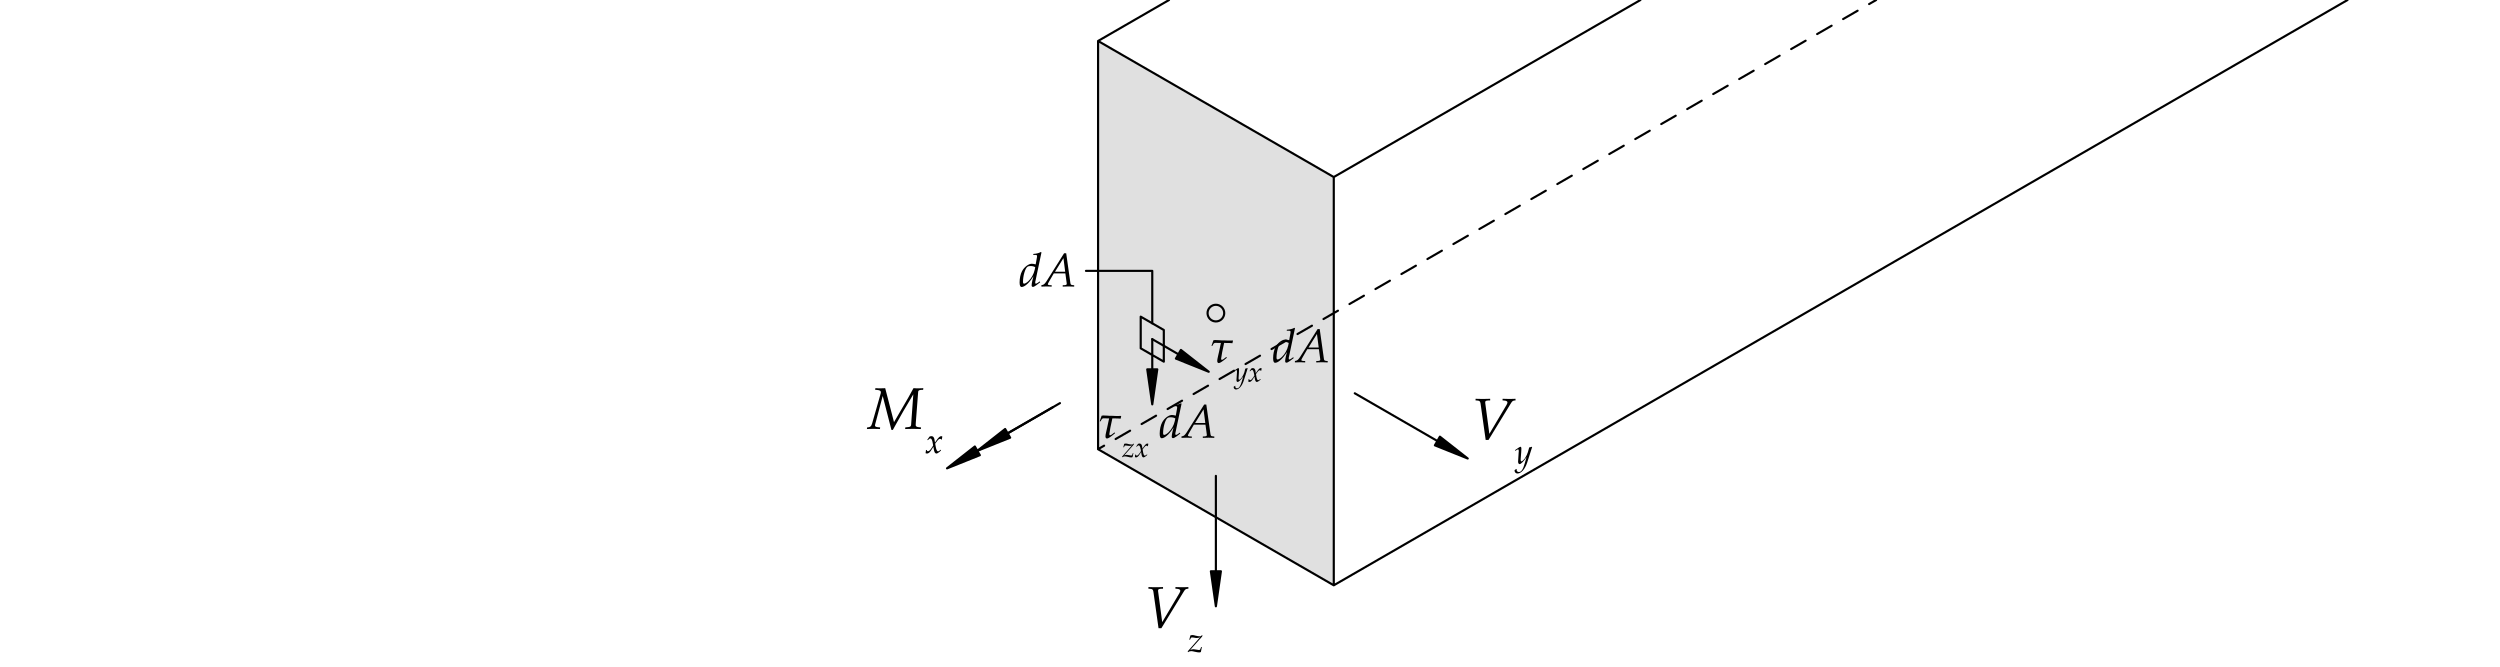
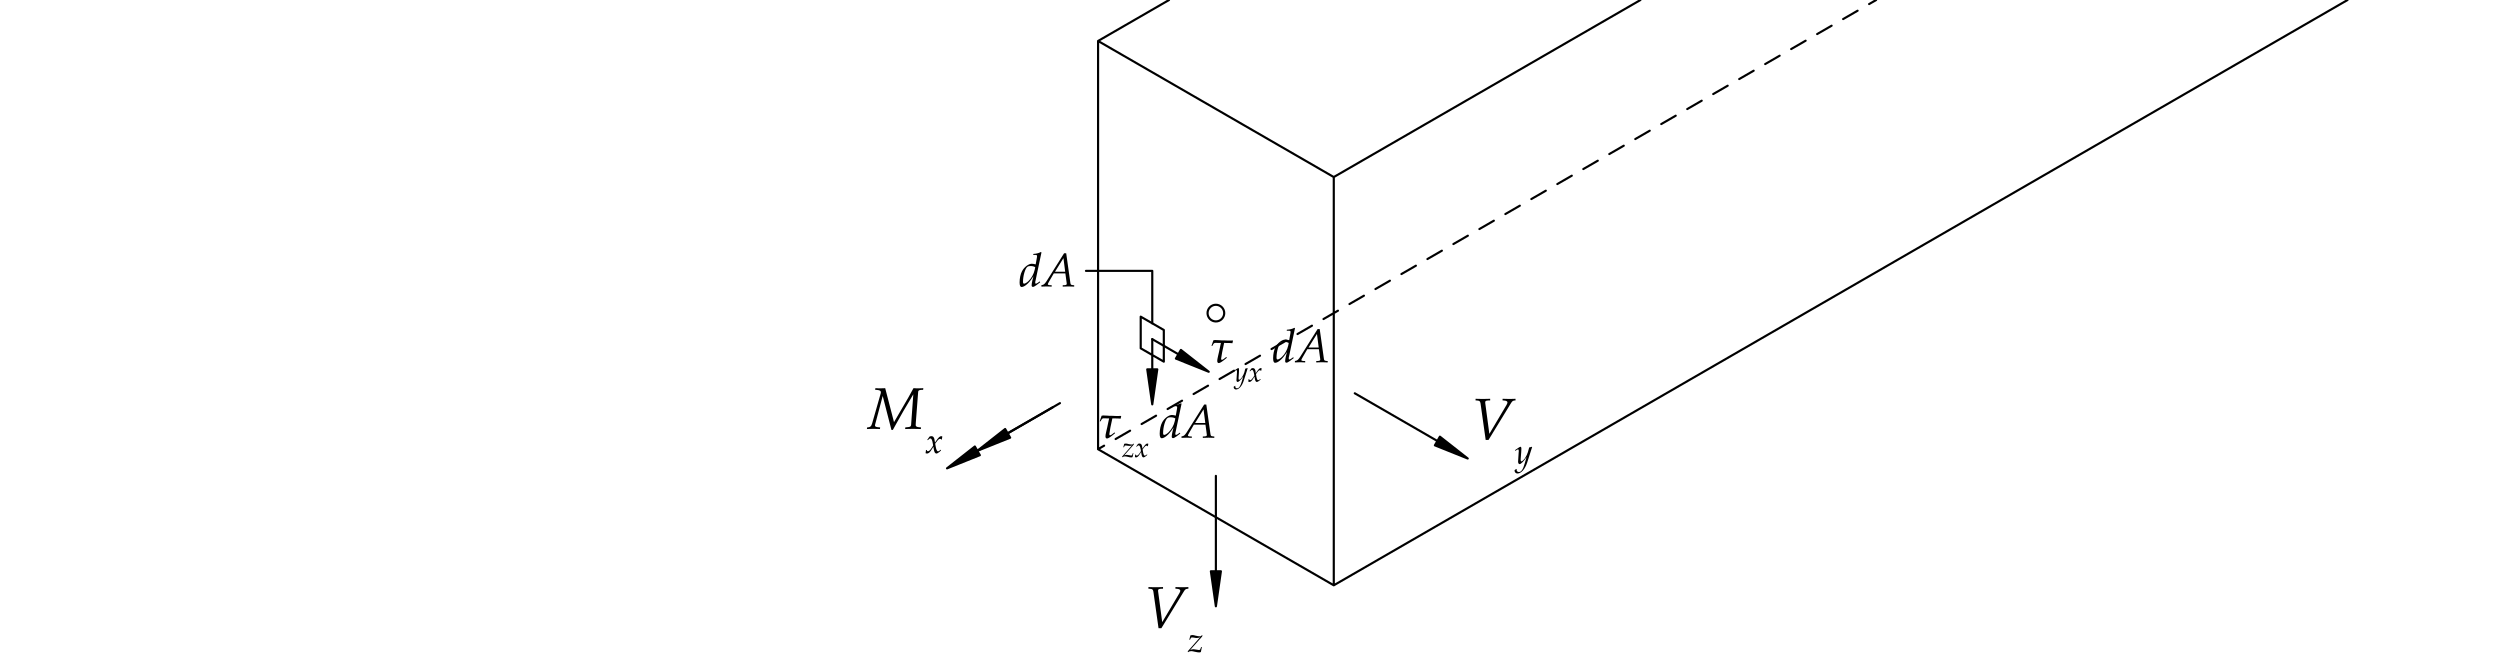
<svg xmlns="http://www.w3.org/2000/svg" version="1.1" id="svg1" width="566.929" height="151.181" viewBox="0 0 566.929 151.181">
  <defs id="defs1">
+     <clipPath clipPathUnits="userSpaceOnUse" id="clipPath3">
+       <path d="M -0.004,-0.001 V 113.387 H 425.201 V -0.001 H -0.004" transform="matrix(1,0,0,-1,-194.5727,6.61933)" clip-rule="evenodd" id="path3" />
+     </clipPath>
    <clipPath clipPathUnits="userSpaceOnUse" id="clipPath4">
-       <path d="M -0.004,-0.001 V 113.387 H 425.201 V -0.001 H -0.004" transform="matrix(1,0,0,-1,-194.5727,6.61933)" clip-rule="evenodd" id="path4" />
+       <path d="M -0.004,-0.001 V 113.387 H 425.201 V -0.001 H -0.004" transform="matrix(1,0,0,-1,-202.0061,2.485473)" clip-rule="evenodd" id="path4" />
    </clipPath>
    <clipPath clipPathUnits="userSpaceOnUse" id="clipPath5">
-       <path d="M -0.004,-0.001 V 113.387 H 425.201 V -0.001 H -0.004" transform="matrix(1,0,0,-1,-202.0061,2.485473)" clip-rule="evenodd" id="path5" />
+       <path d="M -0.004,-0.001 V 113.387 H 425.201 V -0.001 H -0.004" transform="matrix(1,0,0,-1,-147.6306,40.44626)" clip-rule="evenodd" id="path5" />
    </clipPath>
    <clipPath clipPathUnits="userSpaceOnUse" id="clipPath6">
-       <path d="M -0.004,-0.001 V 113.387 H 425.201 V -0.001 H -0.004" transform="matrix(1,0,0,-1,-147.6306,40.44626)" clip-rule="evenodd" id="path6" />
+       <path d="M -0.004,-0.001 V 113.387 H 425.201 V -0.001 H -0.004" transform="matrix(1,0,0,-1,-157.3659,36.3124)" clip-rule="evenodd" id="path6" />
    </clipPath>
    <clipPath clipPathUnits="userSpaceOnUse" id="clipPath7">
-       <path d="M -0.004,-0.001 V 113.387 H 425.201 V -0.001 H -0.004" transform="matrix(1,0,0,-1,-157.3659,36.3124)" clip-rule="evenodd" id="path7" />
+       <path d="M -0.004,-0.001 V 113.387 H 425.201 V -0.001 H -0.004" transform="matrix(1,0,0,-1,-250.213,38.64242)" clip-rule="evenodd" id="path7" />
    </clipPath>
    <clipPath clipPathUnits="userSpaceOnUse" id="clipPath8">
-       <path d="M -0.004,-0.001 V 113.387 H 425.201 V -0.001 H -0.004" transform="matrix(1,0,0,-1,-250.213,38.64242)" clip-rule="evenodd" id="path8" />
+       <path d="M -0.004,-0.001 V 113.387 H 425.201 V -0.001 H -0.004" transform="matrix(1,0,0,-1,-257.6464,34.50856)" clip-rule="evenodd" id="path8" />
    </clipPath>
    <clipPath clipPathUnits="userSpaceOnUse" id="clipPath9">
-       <path d="M -0.004,-0.001 V 113.387 H 425.201 V -0.001 H -0.004" transform="matrix(1,0,0,-1,-257.6464,34.50856)" clip-rule="evenodd" id="path9" />
+       <path d="M -0.004,-0.001 V 113.387 H 425.201 V -0.001 H -0.004" transform="matrix(1,0,0,-1,-205.8717,51.77657)" clip-rule="evenodd" id="path9" />
    </clipPath>
    <clipPath clipPathUnits="userSpaceOnUse" id="clipPath10">
-       <path d="M -0.004,-0.001 V 113.387 H 425.201 V -0.001 H -0.004" transform="matrix(1,0,0,-1,-205.8717,51.77657)" clip-rule="evenodd" id="path10" />
+       <path d="M -0.004,-0.001 V 113.387 H 425.201 V -0.001 H -0.004" transform="matrix(1,0,0,-1,-209.8563,48.46949)" clip-rule="evenodd" id="path10" />
    </clipPath>
    <clipPath clipPathUnits="userSpaceOnUse" id="clipPath11">
-       <path d="M -0.004,-0.001 V 113.387 H 425.201 V -0.001 H -0.004" transform="matrix(1,0,0,-1,-209.8563,48.46949)" clip-rule="evenodd" id="path11" />
+       <path d="M -0.004,-0.001 V 113.387 H 425.201 V -0.001 H -0.004" transform="matrix(1,0,0,-1,-216.3893,51.77657)" clip-rule="evenodd" id="path11" />
    </clipPath>
    <clipPath clipPathUnits="userSpaceOnUse" id="clipPath12">
-       <path d="M -0.004,-0.001 V 113.387 H 425.201 V -0.001 H -0.004" transform="matrix(1,0,0,-1,-216.3893,51.77657)" clip-rule="evenodd" id="path12" />
+       <path d="M -0.004,-0.001 V 113.387 H 425.201 V -0.001 H -0.004" transform="matrix(1,0,0,-1,-186.8596,38.94559)" clip-rule="evenodd" id="path12" />
    </clipPath>
    <clipPath clipPathUnits="userSpaceOnUse" id="clipPath13">
-       <path d="M -0.004,-0.001 V 113.387 H 425.201 V -0.001 H -0.004" transform="matrix(1,0,0,-1,-186.8596,38.94559)" clip-rule="evenodd" id="path13" />
+       <path d="M -0.004,-0.001 V 113.387 H 425.201 V -0.001 H -0.004" transform="matrix(1,0,0,-1,-190.8442,35.63851)" clip-rule="evenodd" id="path13" />
    </clipPath>
    <clipPath clipPathUnits="userSpaceOnUse" id="clipPath14">
-       <path d="M -0.004,-0.001 V 113.387 H 425.201 V -0.001 H -0.004" transform="matrix(1,0,0,-1,-190.8442,35.63851)" clip-rule="evenodd" id="path14" />
+       <path d="M -0.004,-0.001 V 113.387 H 425.201 V -0.001 H -0.004" transform="matrix(1,0,0,-1,-197.0997,38.94559)" clip-rule="evenodd" id="path14" />
    </clipPath>
    <clipPath clipPathUnits="userSpaceOnUse" id="clipPath15">
-       <path d="M -0.004,-0.001 V 113.387 H 425.201 V -0.001 H -0.004" transform="matrix(1,0,0,-1,-197.0997,38.94559)" clip-rule="evenodd" id="path15" />
-     </clipPath>
-     <clipPath clipPathUnits="userSpaceOnUse" id="clipPath16">
-       <path d="M -0.004,-0.001 V 113.387 H 425.201 V -0.001 H -0.004" transform="matrix(1,0,0,-1,-173.2714,64.66904)" clip-rule="evenodd" id="path16" />
+       <path d="M -0.004,-0.001 V 113.387 H 425.201 V -0.001 H -0.004" transform="matrix(1,0,0,-1,-173.2714,64.66904)" clip-rule="evenodd" id="path15" />
    </clipPath>
  </defs>
-   <g id="layer-MC0">
-     <path id="path1" d="M 186.752,106.422 V 36.988 l 40.088,-23.145 v 69.434 z" style="fill:#e0e0e0;fill-opacity:1;fill-rule:nonzero;stroke:none" transform="matrix(1.333333,0,0,-1.333333,0,151.1813)" />
+   <g id="g1">
+     <path id="path1" d="m 208.213,60.133 c 0,0.783 -0.635,1.417 -1.417,1.417 m 0,0 c -0.783,0 -1.417,-0.635 -1.417,-1.417 m 0,0 c 0,-0.783 0.635,-1.417 1.417,-1.417 m 0,0 c 0.783,0 1.417,0.635 1.417,1.417" style="fill:none;stroke:#000000;stroke-width:0.368;stroke-linecap:round;stroke-linejoin:round;stroke-miterlimit:10;stroke-dasharray:none;stroke-opacity:1" transform="matrix(1.333333,0,0,-1.333333,0,151.1813)" />
+     <path id="path2" d="m 186.752,36.988 1.032,0.596 m 1.964,1.134 2.455,1.417 m 1.964,1.134 2.455,1.417 m 1.964,1.134 2.455,1.417 m 1.964,1.134 2.455,1.417 m 1.964,1.134 2.455,1.417 m 1.964,1.134 2.455,1.417 m 1.964,1.134 2.455,1.417 m 1.964,1.134 2.455,1.417 m 1.964,1.134 2.455,1.417 m 1.964,1.134 2.455,1.417 m 1.964,1.134 2.455,1.417 m 1.964,1.134 2.455,1.417 m 1.964,1.134 2.455,1.417 m 1.964,1.134 2.455,1.417 m 1.964,1.134 2.455,1.417 m 1.964,1.134 2.455,1.417 m 1.964,1.134 2.455,1.417 m 1.964,1.134 2.455,1.417 m 1.964,1.134 2.455,1.417 m 1.964,1.134 2.455,1.417 m 1.964,1.134 2.455,1.417 m 1.964,1.134 2.455,1.417 m 1.964,1.134 2.455,1.417 m 1.964,1.134 2.455,1.417 m 1.964,1.134 2.455,1.417 m 1.964,1.134 2.455,1.417 m 1.964,1.134 2.455,1.417 m 1.964,1.134 2.455,1.417 m 1.964,1.134 2.455,1.417 m 1.964,1.134 1.187,0.685 m -132.327,-76.399 v 0 69.434 m 40.088,-92.579 v 69.434 l -40.088,23.145 m 0,-69.434 40.088,-23.145 m -40.088,92.579 12.063,6.965 m 80.176,0 -52.151,-30.109 m 0,-69.434 172.415,99.544" style="fill:none;stroke:#000000;stroke-width:0.368;stroke-linecap:round;stroke-linejoin:round;stroke-miterlimit:10;stroke-dasharray:none;stroke-opacity:1" transform="matrix(1.333333,0,0,-1.333333,0,151.1813)" />
+     <text id="text2" xml:space="preserve" transform="matrix(1.333333,0,0,1.333333,259.4303,142.3556)" clip-path="url(#clipPath3)">
+       <tspan style="font-style:italic;font-variant:normal;font-weight:normal;font-stretch:normal;font-size:10.007px;font-family:'Palatino Linotype';writing-mode:lr-tb;fill:#000000;fill-opacity:1;fill-rule:nonzero;stroke:none" x="0" y="0" id="tspan2">V</tspan>
+     </text>
+     <text id="text3" xml:space="preserve" transform="matrix(1.333333,0,0,1.333333,269.3415,147.8674)" clip-path="url(#clipPath4)">
+       <tspan style="font-style:italic;font-variant:normal;font-weight:normal;font-stretch:normal;font-size:6.004px;font-family:'Palatino Linotype';writing-mode:lr-tb;fill:#000000;fill-opacity:1;fill-rule:nonzero;stroke:none" x="0" y="0" id="tspan3">z</tspan>
+     </text>
+     <text id="text4" xml:space="preserve" transform="matrix(1.333333,0,0,1.333333,196.8408,97.25299)" clip-path="url(#clipPath5)">
+       <tspan style="font-style:italic;font-variant:normal;font-weight:normal;font-stretch:normal;font-size:10.007px;font-family:'Palatino Linotype';writing-mode:lr-tb;fill:#000000;fill-opacity:1;fill-rule:nonzero;stroke:none" x="0" y="0" id="tspan4">M</tspan>
+     </text>
+     <text id="text5" xml:space="preserve" transform="matrix(1.333333,0,0,1.333333,209.8212,102.7648)" clip-path="url(#clipPath6)">
+       <tspan style="font-style:italic;font-variant:normal;font-weight:normal;font-stretch:normal;font-size:6.004px;font-family:'Palatino Linotype';writing-mode:lr-tb;fill:#000000;fill-opacity:1;fill-rule:nonzero;stroke:none" x="0" y="0" id="tspan5">x</tspan>
+     </text>
+     <text id="text6" xml:space="preserve" transform="matrix(1.333333,0,0,1.333333,333.6173,99.65811)" clip-path="url(#clipPath7)">
+       <tspan style="font-style:italic;font-variant:normal;font-weight:normal;font-stretch:normal;font-size:10.007px;font-family:'Palatino Linotype';writing-mode:lr-tb;fill:#000000;fill-opacity:1;fill-rule:nonzero;stroke:none" x="0" y="0" id="tspan6">V</tspan>
+     </text>
+     <text id="text7" xml:space="preserve" transform="matrix(1.333333,0,0,1.333333,343.5285,105.1699)" clip-path="url(#clipPath8)">
+       <tspan style="font-style:italic;font-variant:normal;font-weight:normal;font-stretch:normal;font-size:6.004px;font-family:'Palatino Linotype';writing-mode:lr-tb;fill:#000000;fill-opacity:1;fill-rule:nonzero;stroke:none" x="0" y="0" id="tspan7">y</tspan>
+     </text>
+     <text id="text8" xml:space="preserve" transform="matrix(1.333333,0,0,1.333333,274.4956,82.14591)" clip-path="url(#clipPath9)">
+       <tspan style="font-style:italic;font-variant:normal;font-weight:normal;font-stretch:normal;font-size:8.006px;font-family:'Palatino Linotype';writing-mode:lr-tb;fill:#000000;fill-opacity:1;fill-rule:nonzero;stroke:none" x="0" y="0" id="tspan8">τ</tspan>
+     </text>
+     <text id="text9" xml:space="preserve" transform="matrix(1.333333,0,0,1.333333,279.8084,86.55535)" clip-path="url(#clipPath10)">
+       <tspan style="font-style:italic;font-variant:normal;font-weight:normal;font-stretch:normal;font-size:4.803px;font-family:'Palatino Linotype';writing-mode:lr-tb;fill:#000000;fill-opacity:1;fill-rule:nonzero;stroke:none" x="0 2.402 4.803" y="0" id="tspan9">yx </tspan>
+     </text>
+     <text id="text10" xml:space="preserve" transform="matrix(1.333333,0,0,1.333333,288.519,82.14591)" clip-path="url(#clipPath11)">
+       <tspan style="font-style:italic;font-variant:normal;font-weight:normal;font-stretch:normal;font-size:8.006px;font-family:'Palatino Linotype';writing-mode:lr-tb;fill:#000000;fill-opacity:1;fill-rule:nonzero;stroke:none" x="0 4.003" y="0" id="tspan10">dA</tspan>
+     </text>
+     <text id="text11" xml:space="preserve" transform="matrix(1.333333,0,0,1.333333,249.1462,99.25388)" clip-path="url(#clipPath12)">
+       <tspan style="font-style:italic;font-variant:normal;font-weight:normal;font-stretch:normal;font-size:8.006px;font-family:'Palatino Linotype';writing-mode:lr-tb;fill:#000000;fill-opacity:1;fill-rule:nonzero;stroke:none" x="0" y="0" id="tspan11">τ</tspan>
+     </text>
+     <text id="text12" xml:space="preserve" transform="matrix(1.333333,0,0,1.333333,254.4589,103.6633)" clip-path="url(#clipPath13)">
+       <tspan style="font-style:italic;font-variant:normal;font-weight:normal;font-stretch:normal;font-size:4.803px;font-family:'Palatino Linotype';writing-mode:lr-tb;fill:#000000;fill-opacity:1;fill-rule:nonzero;stroke:none" x="0 2.133 4.534" y="0" id="tspan12">zx </tspan>
+     </text>
+     <text id="text13" xml:space="preserve" transform="matrix(1.333333,0,0,1.333333,262.7996,99.25388)" clip-path="url(#clipPath14)">
+       <tspan style="font-style:italic;font-variant:normal;font-weight:normal;font-stretch:normal;font-size:8.006px;font-family:'Palatino Linotype';writing-mode:lr-tb;fill:#000000;fill-opacity:1;fill-rule:nonzero;stroke:none" x="0 4.003" y="0" id="tspan13">dA</tspan>
+     </text>
+     <text id="text14" xml:space="preserve" transform="matrix(1.333333,0,0,1.333333,231.0285,64.95595)" clip-path="url(#clipPath15)">
+       <tspan style="font-style:italic;font-variant:normal;font-weight:normal;font-stretch:normal;font-size:8.006px;font-family:'Palatino Linotype';writing-mode:lr-tb;fill:#000000;fill-opacity:1;fill-rule:nonzero;stroke:none" x="0 4.003" y="0" id="tspan14">dA</tspan>
+     </text>
+     <path id="path16" d="m 184.704,67.315 h 11.271 V 58.395 M 206.796,32.447 V 10.27 m 0,5.953 v 0.425 m 0,-6.378 v 0 l 0.85,5.953 h -1.701 l 0.85,-5.953" style="fill:none;stroke:#000000;stroke-width:0.368;stroke-linecap:round;stroke-linejoin:round;stroke-miterlimit:10;stroke-dasharray:none;stroke-opacity:1" transform="matrix(1.333333,0,0,-1.333333,0,151.1813)" />
+     <path id="path17" d="m 205.945,16.223 0.85,-5.953 0.85,5.953 z" style="fill:#000000;fill-opacity:1;fill-rule:nonzero;stroke:none" transform="matrix(1.333333,0,0,-1.333333,0,151.1813)" />
+     <path id="path18" d="M 180.275,44.821 161.069,33.732 m 5.155,2.976 0.368,0.213 m -5.523,-3.189 v 0 l 5.58,2.24 -0.85,1.473 -4.73,-3.713" style="fill:none;stroke:#000000;stroke-width:0.368;stroke-linecap:round;stroke-linejoin:round;stroke-miterlimit:10;stroke-dasharray:none;stroke-opacity:1" transform="matrix(1.333333,0,0,-1.333333,0,151.1813)" />
+     <path id="path19" d="m 165.799,37.445 -4.73,-3.713 5.58,2.24 z" style="fill:#000000;fill-opacity:1;fill-rule:nonzero;stroke:none" transform="matrix(1.333333,0,0,-1.333333,0,151.1813)" />
+     <path id="path20" d="m 179.047,44.112 -12.823,-7.403 m 5.155,2.976 0.368,0.213 m -5.523,-3.189 v 0 l 5.58,2.24 -0.85,1.473 -4.73,-3.713" style="fill:none;stroke:#000000;stroke-width:0.368;stroke-linecap:round;stroke-linejoin:round;stroke-miterlimit:10;stroke-dasharray:none;stroke-opacity:1" transform="matrix(1.333333,0,0,-1.333333,0,151.1813)" />
+     <path id="path21" d="m 170.954,40.421 -4.73,-3.713 5.58,2.24 z" style="fill:#000000;fill-opacity:1;fill-rule:nonzero;stroke:none" transform="matrix(1.333333,0,0,-1.333333,0,151.1813)" />
+     <path id="path22" d="M 230.42,46.493 249.626,35.405 m -5.155,2.976 -0.368,0.213 m 5.523,-3.189 v 0 l -4.73,3.713 -0.85,-1.473 5.58,-2.24" style="fill:none;stroke:#000000;stroke-width:0.368;stroke-linecap:round;stroke-linejoin:round;stroke-miterlimit:10;stroke-dasharray:none;stroke-opacity:1" transform="matrix(1.333333,0,0,-1.333333,0,151.1813)" />
+     <path id="path23" d="m 244.046,37.645 5.58,-2.24 -4.73,3.713 z" style="fill:#000000;fill-opacity:1;fill-rule:nonzero;stroke:none" transform="matrix(1.333333,0,0,-1.333333,0,151.1813)" />
+     <path id="path24" d="m 194.012,59.529 v -5.386 m 0,5.386 3.928,-2.268 v -5.386 m -3.928,2.268 3.928,-2.268 m -1.964,3.827 V 44.613 m 0,5.953 v 0.425 m 0,-6.378 v 0 l 0.85,5.953 h -1.701 l 0.85,-5.953" style="fill:none;stroke:#000000;stroke-width:0.368;stroke-linecap:round;stroke-linejoin:round;stroke-miterlimit:10;stroke-dasharray:none;stroke-opacity:1" transform="matrix(1.333333,0,0,-1.333333,0,151.1813)" />
+     <path id="path25" d="m 195.125,50.566 0.85,-5.953 0.85,5.953 z" style="fill:#000000;fill-opacity:1;fill-rule:nonzero;stroke:none" transform="matrix(1.333333,0,0,-1.333333,0,151.1813)" />
+     <path id="path26" d="m 195.975,55.702 9.603,-5.544 m -5.155,2.976 -0.368,0.213 m 5.523,-3.189 v 0 l -4.73,3.713 -0.85,-1.473 5.58,-2.24" style="fill:none;stroke:#000000;stroke-width:0.368;stroke-linecap:round;stroke-linejoin:round;stroke-miterlimit:10;stroke-dasharray:none;stroke-opacity:1" transform="matrix(1.333333,0,0,-1.333333,0,151.1813)" />
+     <path id="path27" d="m 199.998,52.398 5.58,-2.24 -4.73,3.713 z" style="fill:#000000;fill-opacity:1;fill-rule:nonzero;stroke:none" transform="matrix(1.333333,0,0,-1.333333,0,151.1813)" />
  </g>
-   <path id="path2" d="m 208.213,60.133 c 0,0.783 -0.635,1.417 -1.417,1.417 m 0,0 c -0.783,0 -1.417,-0.635 -1.417,-1.417 m 0,0 c 0,-0.783 0.635,-1.417 1.417,-1.417 m 0,0 c 0.783,0 1.417,0.635 1.417,1.417" style="fill:none;stroke:#000000;stroke-width:0.368;stroke-linecap:round;stroke-linejoin:round;stroke-miterlimit:10;stroke-dasharray:none;stroke-opacity:1" transform="matrix(1.333333,0,0,-1.333333,0,151.1813)" />
-   <path id="path3" d="m 186.752,36.988 1.032,0.596 m 1.964,1.134 2.455,1.417 m 1.964,1.134 2.455,1.417 m 1.964,1.134 2.455,1.417 m 1.964,1.134 2.455,1.417 m 1.964,1.134 2.455,1.417 m 1.964,1.134 2.455,1.417 m 1.964,1.134 2.455,1.417 m 1.964,1.134 2.455,1.417 m 1.964,1.134 2.455,1.417 m 1.964,1.134 2.455,1.417 m 1.964,1.134 2.455,1.417 m 1.964,1.134 2.455,1.417 m 1.964,1.134 2.455,1.417 m 1.964,1.134 2.455,1.417 m 1.964,1.134 2.455,1.417 m 1.964,1.134 2.455,1.417 m 1.964,1.134 2.455,1.417 m 1.964,1.134 2.455,1.417 m 1.964,1.134 2.455,1.417 m 1.964,1.134 2.455,1.417 m 1.964,1.134 2.455,1.417 m 1.964,1.134 2.455,1.417 m 1.964,1.134 2.455,1.417 m 1.964,1.134 2.455,1.417 m 1.964,1.134 2.455,1.417 m 1.964,1.134 2.455,1.417 m 1.964,1.134 2.455,1.417 m 1.964,1.134 2.455,1.417 m 1.964,1.134 2.455,1.417 m 1.964,1.134 1.187,0.685 m -132.327,-76.399 v 0 69.434 m 40.088,-92.579 v 69.434 l -40.088,23.145 m 0,-69.434 40.088,-23.145 m -40.088,92.579 12.063,6.965 m 80.176,0 -52.151,-30.109 m 0,-69.434 172.415,99.544" style="fill:none;stroke:#000000;stroke-width:0.368;stroke-linecap:round;stroke-linejoin:round;stroke-miterlimit:10;stroke-dasharray:none;stroke-opacity:1" transform="matrix(1.333333,0,0,-1.333333,0,151.1813)" />
-   <text id="text3" xml:space="preserve" transform="matrix(1.333333,0,0,1.333333,259.4303,142.3556)" clip-path="url(#clipPath4)">
-     <tspan style="font-style:italic;font-variant:normal;font-weight:normal;font-stretch:normal;font-size:10.007px;font-family:'Palatino Linotype';writing-mode:lr-tb;fill:#000000;fill-opacity:1;fill-rule:nonzero;stroke:none" x="0" y="0" id="tspan3">V</tspan>
-   </text>
-   <text id="text4" xml:space="preserve" transform="matrix(1.333333,0,0,1.333333,269.3415,147.8674)" clip-path="url(#clipPath5)">
-     <tspan style="font-style:italic;font-variant:normal;font-weight:normal;font-stretch:normal;font-size:6.004px;font-family:'Palatino Linotype';writing-mode:lr-tb;fill:#000000;fill-opacity:1;fill-rule:nonzero;stroke:none" x="0" y="0" id="tspan4">z</tspan>
-   </text>
-   <text id="text5" xml:space="preserve" transform="matrix(1.333333,0,0,1.333333,196.8408,97.25299)" clip-path="url(#clipPath6)">
-     <tspan style="font-style:italic;font-variant:normal;font-weight:normal;font-stretch:normal;font-size:10.007px;font-family:'Palatino Linotype';writing-mode:lr-tb;fill:#000000;fill-opacity:1;fill-rule:nonzero;stroke:none" x="0" y="0" id="tspan5">M</tspan>
-   </text>
-   <text id="text6" xml:space="preserve" transform="matrix(1.333333,0,0,1.333333,209.8212,102.7648)" clip-path="url(#clipPath7)">
-     <tspan style="font-style:italic;font-variant:normal;font-weight:normal;font-stretch:normal;font-size:6.004px;font-family:'Palatino Linotype';writing-mode:lr-tb;fill:#000000;fill-opacity:1;fill-rule:nonzero;stroke:none" x="0" y="0" id="tspan6">x</tspan>
-   </text>
-   <text id="text7" xml:space="preserve" transform="matrix(1.333333,0,0,1.333333,333.6173,99.65811)" clip-path="url(#clipPath8)">
-     <tspan style="font-style:italic;font-variant:normal;font-weight:normal;font-stretch:normal;font-size:10.007px;font-family:'Palatino Linotype';writing-mode:lr-tb;fill:#000000;fill-opacity:1;fill-rule:nonzero;stroke:none" x="0" y="0" id="tspan7">V</tspan>
-   </text>
-   <text id="text8" xml:space="preserve" transform="matrix(1.333333,0,0,1.333333,343.5285,105.1699)" clip-path="url(#clipPath9)">
-     <tspan style="font-style:italic;font-variant:normal;font-weight:normal;font-stretch:normal;font-size:6.004px;font-family:'Palatino Linotype';writing-mode:lr-tb;fill:#000000;fill-opacity:1;fill-rule:nonzero;stroke:none" x="0" y="0" id="tspan8">y</tspan>
-   </text>
-   <text id="text9" xml:space="preserve" transform="matrix(1.333333,0,0,1.333333,274.4956,82.14591)" clip-path="url(#clipPath10)">
-     <tspan style="font-style:italic;font-variant:normal;font-weight:normal;font-stretch:normal;font-size:8.006px;font-family:'Palatino Linotype';writing-mode:lr-tb;fill:#000000;fill-opacity:1;fill-rule:nonzero;stroke:none" x="0" y="0" id="tspan9">τ</tspan>
-   </text>
-   <text id="text10" xml:space="preserve" transform="matrix(1.333333,0,0,1.333333,279.8084,86.55535)" clip-path="url(#clipPath11)">
-     <tspan style="font-style:italic;font-variant:normal;font-weight:normal;font-stretch:normal;font-size:4.803px;font-family:'Palatino Linotype';writing-mode:lr-tb;fill:#000000;fill-opacity:1;fill-rule:nonzero;stroke:none" x="0 2.402 4.803" y="0" id="tspan10">yx </tspan>
-   </text>
-   <text id="text11" xml:space="preserve" transform="matrix(1.333333,0,0,1.333333,288.519,82.14591)" clip-path="url(#clipPath12)">
-     <tspan style="font-style:italic;font-variant:normal;font-weight:normal;font-stretch:normal;font-size:8.006px;font-family:'Palatino Linotype';writing-mode:lr-tb;fill:#000000;fill-opacity:1;fill-rule:nonzero;stroke:none" x="0 4.003" y="0" id="tspan11">dA</tspan>
-   </text>
-   <text id="text12" xml:space="preserve" transform="matrix(1.333333,0,0,1.333333,249.1462,99.25388)" clip-path="url(#clipPath13)">
-     <tspan style="font-style:italic;font-variant:normal;font-weight:normal;font-stretch:normal;font-size:8.006px;font-family:'Palatino Linotype';writing-mode:lr-tb;fill:#000000;fill-opacity:1;fill-rule:nonzero;stroke:none" x="0" y="0" id="tspan12">τ</tspan>
-   </text>
-   <text id="text13" xml:space="preserve" transform="matrix(1.333333,0,0,1.333333,254.459,103.6633)" clip-path="url(#clipPath14)">
-     <tspan style="font-style:italic;font-variant:normal;font-weight:normal;font-stretch:normal;font-size:4.803px;font-family:'Palatino Linotype';writing-mode:lr-tb;fill:#000000;fill-opacity:1;fill-rule:nonzero;stroke:none" x="0 2.133 4.534" y="0" id="tspan13">zx </tspan>
-   </text>
-   <text id="text14" xml:space="preserve" transform="matrix(1.333333,0,0,1.333333,262.7996,99.25388)" clip-path="url(#clipPath15)">
-     <tspan style="font-style:italic;font-variant:normal;font-weight:normal;font-stretch:normal;font-size:8.006px;font-family:'Palatino Linotype';writing-mode:lr-tb;fill:#000000;fill-opacity:1;fill-rule:nonzero;stroke:none" x="0 4.003" y="0" id="tspan14">dA</tspan>
-   </text>
-   <text id="text15" xml:space="preserve" transform="matrix(1.333333,0,0,1.333333,231.0285,64.95595)" clip-path="url(#clipPath16)">
-     <tspan style="font-style:italic;font-variant:normal;font-weight:normal;font-stretch:normal;font-size:8.006px;font-family:'Palatino Linotype';writing-mode:lr-tb;fill:#000000;fill-opacity:1;fill-rule:nonzero;stroke:none" x="0 4.003" y="0" id="tspan15">dA</tspan>
-   </text>
-   <path id="path17" d="m 184.704,67.315 h 11.271 V 58.395 M 206.796,32.447 V 10.27 m 0,5.953 v 0.425 m 0,-6.378 v 0 l 0.85,5.953 h -1.701 l 0.85,-5.953" style="fill:none;stroke:#000000;stroke-width:0.368;stroke-linecap:round;stroke-linejoin:round;stroke-miterlimit:10;stroke-dasharray:none;stroke-opacity:1" transform="matrix(1.333333,0,0,-1.333333,0,151.1813)" />
-   <path id="path18" d="m 205.946,16.223 0.85,-5.953 0.85,5.953 z" style="fill:#000000;fill-opacity:1;fill-rule:nonzero;stroke:none" transform="matrix(1.333333,0,0,-1.333333,0,151.1813)" />
-   <path id="path19" d="M 180.275,44.821 161.069,33.732 m 5.155,2.976 0.368,0.213 m -5.523,-3.189 v 0 l 5.58,2.24 -0.85,1.473 -4.73,-3.713" style="fill:none;stroke:#000000;stroke-width:0.368;stroke-linecap:round;stroke-linejoin:round;stroke-miterlimit:10;stroke-dasharray:none;stroke-opacity:1" transform="matrix(1.333333,0,0,-1.333333,0,151.1813)" />
-   <path id="path20" d="m 165.799,37.445 -4.73,-3.713 5.58,2.24 z" style="fill:#000000;fill-opacity:1;fill-rule:nonzero;stroke:none" transform="matrix(1.333333,0,0,-1.333333,0,151.1813)" />
-   <path id="path21" d="m 179.047,44.112 -12.823,-7.403 m 5.155,2.976 0.368,0.213 m -5.523,-3.189 v 0 l 5.58,2.24 -0.85,1.473 -4.73,-3.713" style="fill:none;stroke:#000000;stroke-width:0.368;stroke-linecap:round;stroke-linejoin:round;stroke-miterlimit:10;stroke-dasharray:none;stroke-opacity:1" transform="matrix(1.333333,0,0,-1.333333,0,151.1813)" />
-   <path id="path22" d="m 170.954,40.421 -4.73,-3.713 5.58,2.24 z" style="fill:#000000;fill-opacity:1;fill-rule:nonzero;stroke:none" transform="matrix(1.333333,0,0,-1.333333,0,151.1813)" />
-   <path id="path23" d="m 230.42,46.493 19.206,-11.088 m -5.155,2.976 -0.368,0.213 m 5.523,-3.189 v 0 l -4.73,3.713 -0.85,-1.473 5.58,-2.24" style="fill:none;stroke:#000000;stroke-width:0.368;stroke-linecap:round;stroke-linejoin:round;stroke-miterlimit:10;stroke-dasharray:none;stroke-opacity:1" transform="matrix(1.333333,0,0,-1.333333,0,151.1813)" />
-   <path id="path24" d="m 244.046,37.645 5.58,-2.24 -4.73,3.713 z" style="fill:#000000;fill-opacity:1;fill-rule:nonzero;stroke:none" transform="matrix(1.333333,0,0,-1.333333,0,151.1813)" />
-   <path id="path25" d="m 194.012,59.529 v -5.386 m 0,5.386 3.928,-2.268 v -5.386 m -3.928,2.268 3.928,-2.268 m -1.964,3.827 V 44.613 m 0,5.953 v 0.425 m 0,-6.378 v 0 l 0.85,5.953 h -1.701 l 0.85,-5.953" style="fill:none;stroke:#000000;stroke-width:0.368;stroke-linecap:round;stroke-linejoin:round;stroke-miterlimit:10;stroke-dasharray:none;stroke-opacity:1" transform="matrix(1.333333,0,0,-1.333333,0,151.1813)" />
-   <path id="path26" d="m 195.125,50.566 0.85,-5.953 0.85,5.953 z" style="fill:#000000;fill-opacity:1;fill-rule:nonzero;stroke:none" transform="matrix(1.333333,0,0,-1.333333,0,151.1813)" />
-   <path id="path27" d="m 195.975,55.702 9.603,-5.544 m -5.155,2.976 -0.368,0.213 m 5.523,-3.189 v 0 l -4.73,3.713 -0.85,-1.473 5.58,-2.24" style="fill:none;stroke:#000000;stroke-width:0.368;stroke-linecap:round;stroke-linejoin:round;stroke-miterlimit:10;stroke-dasharray:none;stroke-opacity:1" transform="matrix(1.333333,0,0,-1.333333,0,151.1813)" />
-   <path id="path28" d="m 199.998,52.398 5.58,-2.24 -4.73,3.713 z" style="fill:#000000;fill-opacity:1;fill-rule:nonzero;stroke:none" transform="matrix(1.333333,0,0,-1.333333,0,151.1813)" />
</svg>
